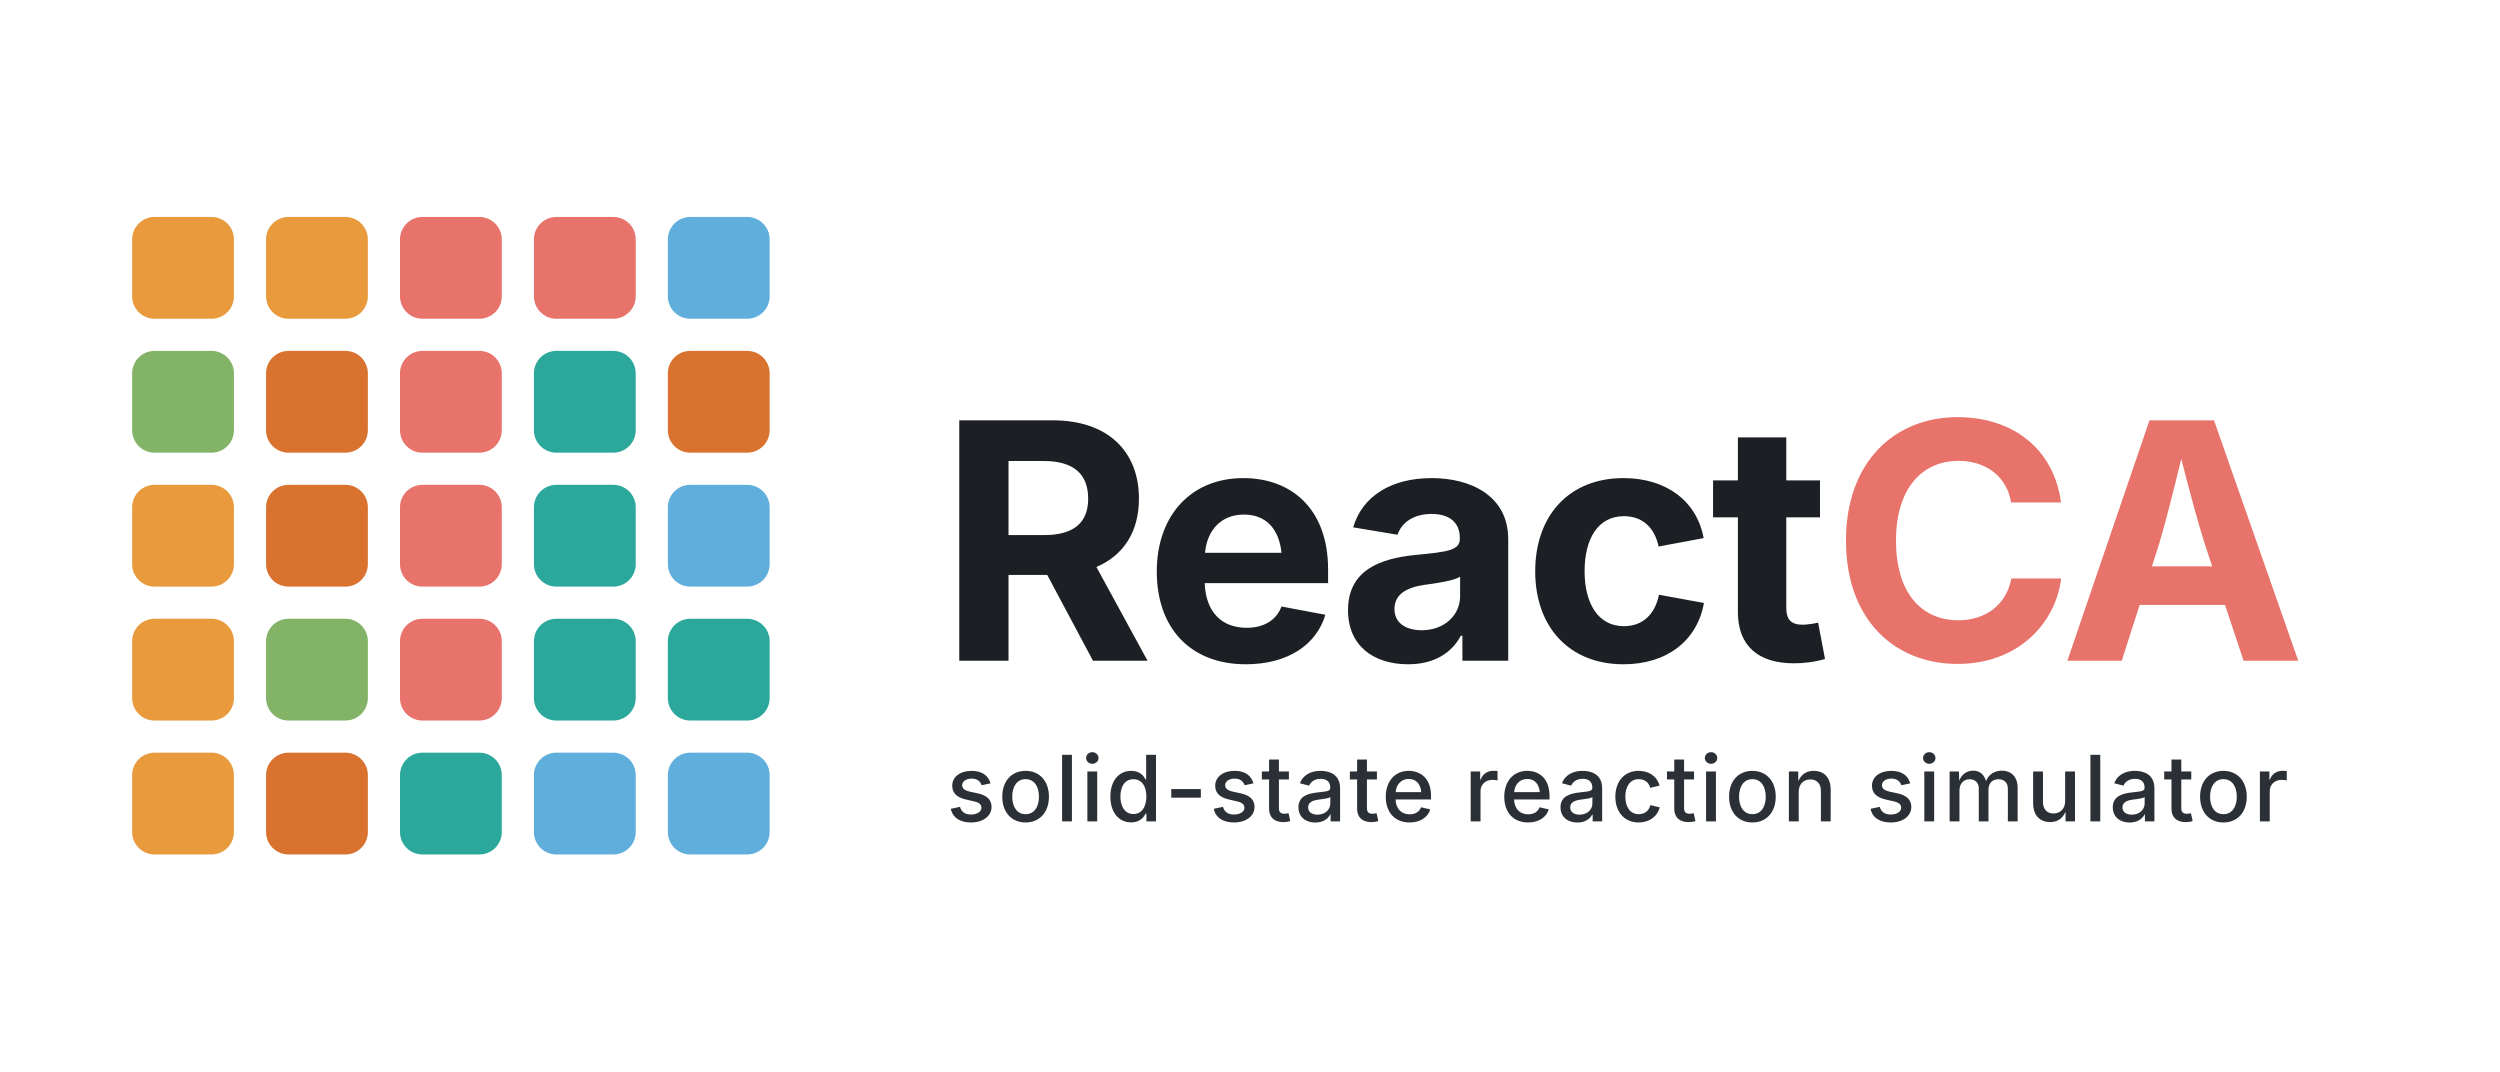
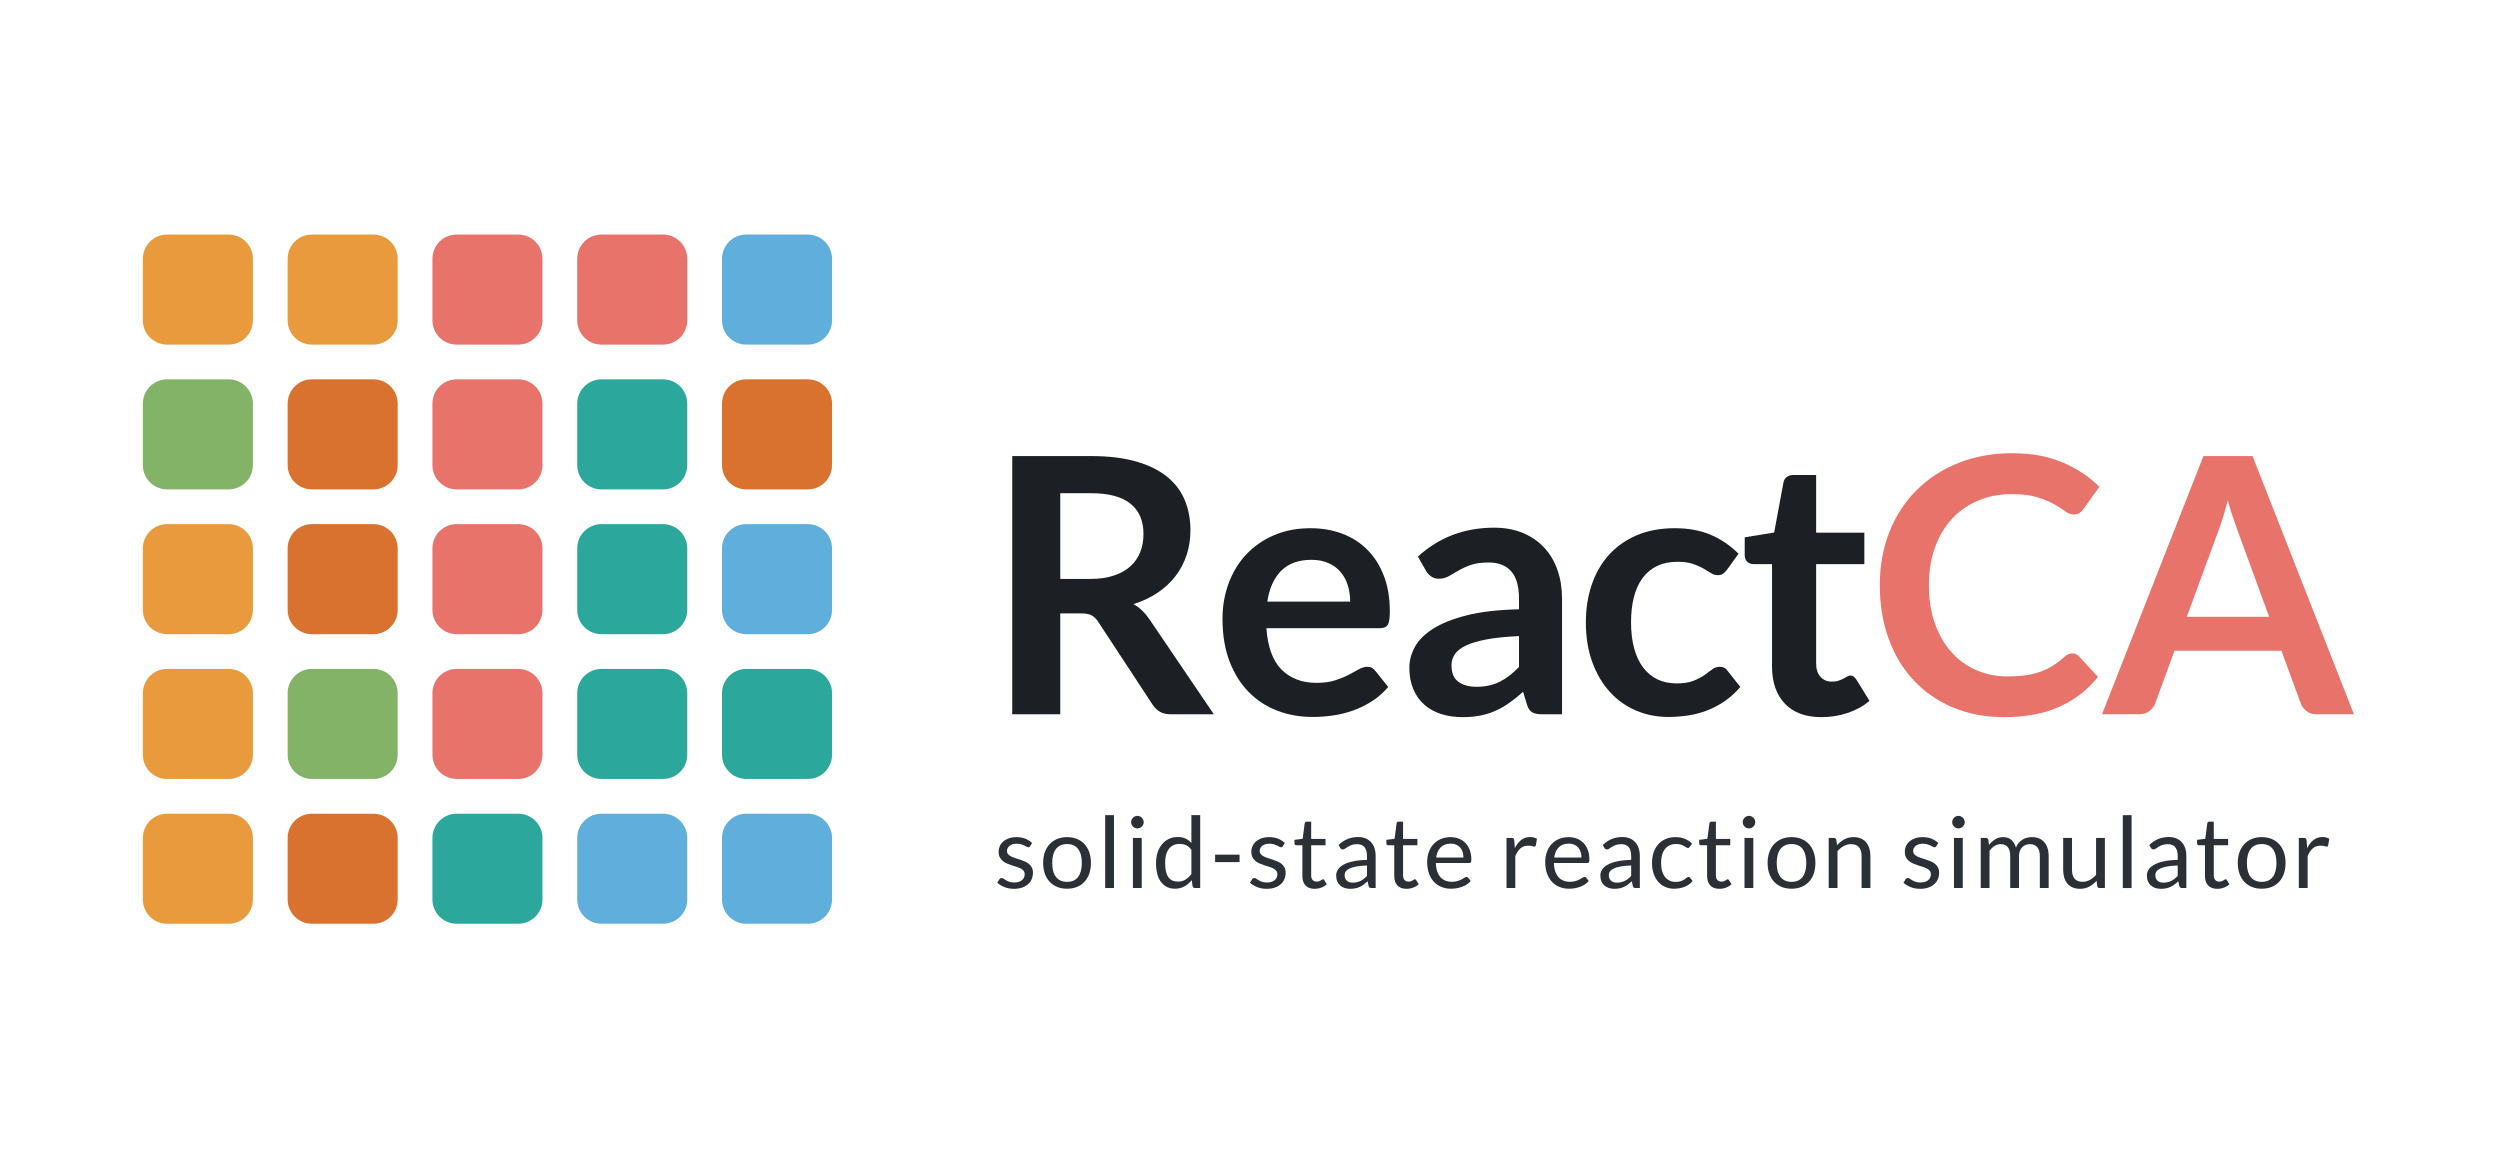
- <svg xmlns="http://www.w3.org/2000/svg" width="560" height="240" viewBox="0 0 560 240">
+ <svg xmlns="http://www.w3.org/2000/svg" width="518" height="240" viewBox="0 0 518 240">
  <rect x="29.60" y="48.60" width="22.80" height="22.80" rx="5.02" ry="5.02" fill="#E89A3C" />
  <rect x="29.60" y="78.60" width="22.80" height="22.80" rx="5.02" ry="5.02" fill="#82B366" />
  <rect x="29.60" y="108.60" width="22.80" height="22.80" rx="5.02" ry="5.02" fill="#E89A3C" />
  <rect x="29.60" y="138.60" width="22.80" height="22.80" rx="5.02" ry="5.02" fill="#E89A3C" />
  <rect x="29.60" y="168.60" width="22.80" height="22.80" rx="5.02" ry="5.02" fill="#E89A3C" />
  <rect x="59.60" y="48.60" width="22.80" height="22.80" rx="5.02" ry="5.02" fill="#E89A3C" />
  <rect x="59.60" y="78.60" width="22.80" height="22.80" rx="5.02" ry="5.02" fill="#D9722F" />
  <rect x="59.60" y="108.60" width="22.80" height="22.80" rx="5.02" ry="5.02" fill="#D9722F" />
  <rect x="59.60" y="138.60" width="22.80" height="22.80" rx="5.02" ry="5.02" fill="#82B366" />
  <rect x="59.60" y="168.60" width="22.80" height="22.80" rx="5.02" ry="5.02" fill="#D9722F" />
  <rect x="89.60" y="48.60" width="22.80" height="22.80" rx="5.02" ry="5.02" fill="#E8736B" />
  <rect x="89.60" y="78.60" width="22.80" height="22.80" rx="5.02" ry="5.02" fill="#E8736B" />
  <rect x="89.60" y="108.60" width="22.80" height="22.80" rx="5.02" ry="5.02" fill="#E8736B" />
  <rect x="89.60" y="138.60" width="22.80" height="22.80" rx="5.02" ry="5.02" fill="#E8736B" />
  <rect x="89.60" y="168.60" width="22.80" height="22.80" rx="5.02" ry="5.02" fill="#2BA89B" />
  <rect x="119.60" y="48.60" width="22.80" height="22.80" rx="5.02" ry="5.02" fill="#E8736B" />
  <rect x="119.60" y="78.60" width="22.80" height="22.80" rx="5.02" ry="5.02" fill="#2BA89B" />
  <rect x="119.60" y="108.60" width="22.80" height="22.80" rx="5.02" ry="5.02" fill="#2BA89B" />
  <rect x="119.60" y="138.60" width="22.80" height="22.80" rx="5.02" ry="5.02" fill="#2BA89B" />
  <rect x="119.60" y="168.60" width="22.80" height="22.80" rx="5.02" ry="5.02" fill="#5FAEDC" />
  <rect x="149.60" y="48.60" width="22.80" height="22.80" rx="5.02" ry="5.02" fill="#5FAEDC" />
  <rect x="149.60" y="78.60" width="22.80" height="22.80" rx="5.02" ry="5.02" fill="#D9722F" />
  <rect x="149.60" y="108.60" width="22.80" height="22.80" rx="5.02" ry="5.02" fill="#5FAEDC" />
  <rect x="149.60" y="138.60" width="22.80" height="22.80" rx="5.02" ry="5.02" fill="#2BA89B" />
  <rect x="149.60" y="168.60" width="22.80" height="22.80" rx="5.02" ry="5.02" fill="#5FAEDC" />
-   <text x="210" y="148" font-family="Inter, 'Helvetica Neue', Helvetica, Arial, sans-serif" font-size="74" font-weight="700" fill="#1C1F24" letter-spacing="-1.5">React<tspan fill="#E8736B">CA</tspan>
-   </text>
-   <text x="212" y="184" font-family="Inter, 'Helvetica Neue', Helvetica, Arial, sans-serif" font-size="20.5" font-weight="500" fill="#2B2F36" letter-spacing="0.5">solid-state reaction simulator</text>
+   <path d="M424 565V0H155V1446H596Q744 1446 849.5 1415.5Q955 1385 1022.5 1330.0Q1090 1275 1121.5 1198.5Q1153 1122 1153 1030Q1153 957 1131.5 892.0Q1110 827 1069.5 774.0Q1029 721 969.5 681.0Q910 641 834 617Q885 588 922 534L1284 0H1042Q1007 0 982.5 14.0Q958 28 941 54L637 517Q620 543 599.5 554.0Q579 565 539 565ZM424 758H592Q668 758 724.5 777.0Q781 796 817.5 829.5Q854 863 872.0 909.0Q890 955 890 1010Q890 1120 817.5 1179.0Q745 1238 596 1238H424Z" transform="translate(204.00,148.00) scale(0.037,-0.037)" fill="#1C1F24" />
+   <path d="M556 1042Q653 1042 734.5 1011.0Q816 980 875.0 920.5Q934 861 967.0 774.5Q1000 688 1000 577Q1000 549 997.5 530.5Q995 512 988.5 501.5Q982 491 971.0 486.5Q960 482 943 482H309Q320 324 394.0 250.0Q468 176 590 176Q650 176 693.5 190.0Q737 204 769.5 221.0Q802 238 826.5 252.0Q851 266 874 266Q889 266 900.0 260.0Q911 254 919 243L991 153Q950 105 899.0 72.5Q848 40 792.5 20.5Q737 1 679.5 -7.0Q622 -15 568 -15Q461 -15 369.0 20.5Q277 56 209.0 125.5Q141 195 102.0 297.5Q63 400 63 535Q63 640 97.0 732.5Q131 825 194.5 893.5Q258 962 349.5 1002.0Q441 1042 556 1042ZM561 865Q453 865 392.0 804.0Q331 743 314 631H778Q778 679 765.0 721.5Q752 764 725.0 796.0Q698 828 657.0 846.5Q616 865 561 865Z" transform="translate(250.97,148.00) scale(0.037,-0.037)" fill="#1C1F24" />
+   <path d="M936 0H825Q790 0 770.0 10.5Q750 21 740 53L718 126Q679 91 641.5 64.5Q604 38 564.0 20.0Q524 2 479.0 -7.0Q434 -16 379 -16Q314 -16 259.0 1.5Q204 19 164.5 54.0Q125 89 103.0 141.0Q81 193 81 262Q81 320 111.5 376.5Q142 433 213.0 478.5Q284 524 402.0 554.0Q520 584 695 588V648Q695 751 651.5 800.5Q608 850 525 850Q465 850 425.0 836.0Q385 822 355.5 804.5Q326 787 301.0 773.0Q276 759 246 759Q221 759 203.0 772.0Q185 785 174 804L129 883Q306 1045 556 1045Q646 1045 716.5 1015.5Q787 986 836.0 933.5Q885 881 910.5 808.0Q936 735 936 648ZM456 154Q494 154 526.0 161.0Q558 168 586.5 182.0Q615 196 641.5 216.5Q668 237 695 265V438Q587 433 514.5 419.5Q442 406 398.0 385.0Q354 364 335.5 336.0Q317 308 317 275Q317 210 355.5 182.0Q394 154 456 154Z" transform="translate(289.02,148.00) scale(0.037,-0.037)" fill="#1C1F24" />
+   <path d="M853 809Q842 795 831.5 787.0Q821 779 801 779Q782 779 764.0 790.5Q746 802 721.0 816.5Q696 831 661.5 842.5Q627 854 576 854Q511 854 462.0 830.5Q413 807 380.5 763.0Q348 719 332.0 656.5Q316 594 316 515Q316 433 333.5 369.0Q351 305 384.0 261.5Q417 218 464.0 195.5Q511 173 570 173Q629 173 665.5 187.5Q702 202 727.0 219.5Q752 237 770.5 251.5Q789 266 812 266Q842 266 857 243L928 153Q887 105 839.0 72.5Q791 40 739.5 20.5Q688 1 633.0 -7.0Q578 -15 524 -15Q429 -15 345.0 20.5Q261 56 198.5 124.0Q136 192 99.5 290.5Q63 389 63 515Q63 628 95.5 724.5Q128 821 191.0 891.5Q254 962 347.0 1002.0Q440 1042 561 1042Q676 1042 762.5 1005.0Q849 968 918 899Z" transform="translate(326.26,148.00) scale(0.037,-0.037)" fill="#1C1F24" />
+   <path d="M469 -16Q336 -16 264.0 59.5Q192 135 192 268V841H88Q68 841 53.5 854.0Q39 867 39 893V991L204 1018L256 1298Q260 1318 274.5 1329.0Q289 1340 311 1340H439V1017H709V841H439V285Q439 237 463.0 210.0Q487 183 527 183Q550 183 565.5 188.5Q581 194 592.5 200.0Q604 206 613.0 211.5Q622 217 631 217Q642 217 649.0 211.5Q656 206 664 195L738 75Q684 30 614.0 7.0Q544 -16 469 -16Z" transform="translate(360.06,148.00) scale(0.037,-0.037)" fill="#1C1F24" />
+   <path d="M1140 341Q1162 341 1178 324L1284 209Q1196 100 1067.5 42.0Q939 -16 759 -16Q598 -16 469.5 39.0Q341 94 250.0 192.0Q159 290 110.5 426.0Q62 562 62 723Q62 886 116.0 1021.5Q170 1157 268.0 1255.0Q366 1353 502.5 1407.5Q639 1462 804 1462Q965 1462 1085.5 1410.5Q1206 1359 1292 1274L1202 1149Q1194 1137 1181.5 1128.0Q1169 1119 1147 1119Q1124 1119 1100.0 1137.0Q1076 1155 1039.0 1176.0Q1002 1197 945.5 1215.0Q889 1233 802 1233Q700 1233 614.5 1197.5Q529 1162 467.5 1096.0Q406 1030 371.5 935.5Q337 841 337 723Q337 601 371.5 506.0Q406 411 465.0 346.0Q524 281 604.0 246.5Q684 212 776 212Q831 212 875.5 218.0Q920 224 957.5 237.0Q995 250 1028.5 270.5Q1062 291 1095 321Q1105 330 1116.0 335.5Q1127 341 1140 341Z" transform="translate(387.20,148.00) scale(0.037,-0.037)" fill="#E8736B" />
+   <path d="M1417 0H1209Q1174 0 1151.5 17.5Q1129 35 1119 61L1011 356H412L304 61Q296 38 272.5 19.0Q249 0 215 0H6L574 1446H849ZM481 546H942L766 1027Q754 1059 739.5 1102.5Q725 1146 711 1197Q697 1146 683.5 1102.0Q670 1058 657 1025Z" transform="translate(435.31,148.00) scale(0.037,-0.037)" fill="#E8736B" />
+   <path d="M726 846Q714 824 689 824Q674 824 655.0 835.0Q636 846 608.5 859.5Q581 873 543.0 884.5Q505 896 453 896Q408 896 372.0 884.5Q336 873 310.5 853.0Q285 833 271.5 806.5Q258 780 258 749Q258 710 280.5 684.0Q303 658 340.0 639.0Q377 620 424.0 605.5Q471 591 520.5 574.5Q570 558 617.0 538.0Q664 518 701.0 488.0Q738 458 760.5 414.5Q783 371 783 310Q783 240 758.0 180.5Q733 121 684.0 77.5Q635 34 564.0 9.0Q493 -16 400 -16Q294 -16 208.0 18.5Q122 53 62 107L104 175Q112 188 123.0 195.0Q134 202 152 202Q170 202 190.0 188.0Q210 174 238.5 157.0Q267 140 307.5 126.0Q348 112 409 112Q461 112 500.0 125.5Q539 139 565.0 162.0Q591 185 603.5 215.0Q616 245 616 279Q616 321 593.5 348.5Q571 376 534.0 395.5Q497 415 449.5 429.5Q402 444 352.5 460.0Q303 476 255.5 496.5Q208 517 171.0 548.0Q134 579 111.5 624.5Q89 670 89 735Q89 793 113.0 846.5Q137 900 183.0 940.5Q229 981 296.0 1005.0Q363 1029 449 1029Q549 1029 628.5 997.5Q708 966 766 911Z" transform="translate(206.00,184.00) scale(0.01025,-0.01025)" fill="#2B2F36" />
+   <path d="M556 1029Q667 1029 756.5 992.0Q846 955 908.5 887.0Q971 819 1004.5 722.5Q1038 626 1038 507Q1038 387 1004.5 291.0Q971 195 908.5 127.0Q846 59 756.5 22.5Q667 -14 556 -14Q445 -14 355.5 22.5Q266 59 203.0 127.0Q140 195 106.0 291.0Q72 387 72 507Q72 626 106.0 722.5Q140 819 203.0 887.0Q266 955 355.5 992.0Q445 1029 556 1029ZM556 125Q706 125 780.0 225.5Q854 326 854 506Q854 687 780.0 788.0Q706 889 556 889Q480 889 424.0 863.0Q368 837 330.5 788.0Q293 739 274.5 667.5Q256 596 256 506Q256 416 274.5 345.0Q293 274 330.5 225.5Q368 177 424.0 151.0Q480 125 556 125Z" transform="translate(215.40,184.00) scale(0.01025,-0.01025)" fill="#2B2F36" />
+   <path d="M344 1473V0H166V1473Z" transform="translate(227.29,184.00) scale(0.01025,-0.01025)" fill="#2B2F36" />
+   <path d="M344 1013V0H166V1013ZM384 1331Q384 1305 373.5 1282.5Q363 1260 345.5 1242.5Q328 1225 305.0 1215.0Q282 1205 256 1205Q230 1205 207.5 1215.0Q185 1225 167.5 1242.5Q150 1260 140.0 1282.5Q130 1305 130 1331Q130 1357 140.0 1380.5Q150 1404 167.5 1421.5Q185 1439 207.5 1449.0Q230 1459 256 1459Q282 1459 305.0 1449.0Q328 1439 345.5 1421.5Q363 1404 373.5 1380.5Q384 1357 384 1331Z" transform="translate(233.04,184.00) scale(0.01025,-0.01025)" fill="#2B2F36" />
+   <path d="M859 0Q821 0 811 37L795 160Q730 81 646.5 33.5Q563 -14 455 -14Q368 -14 297.0 19.5Q226 53 176.0 118.0Q126 183 99.0 280.0Q72 377 72 503Q72 615 102.0 711.5Q132 808 188.5 879.0Q245 950 326.0 990.5Q407 1031 510 1031Q603 1031 669.0 999.5Q735 968 787 911V1473H965V0ZM514 130Q601 130 666.5 170.0Q732 210 787 283V773Q738 839 679.5 865.5Q621 892 550 892Q408 892 332.0 791.0Q256 690 256 503Q256 404 273.0 333.5Q290 263 323.0 217.5Q356 172 404.0 151.0Q452 130 514 130Z" transform="translate(238.79,184.00) scale(0.01025,-0.01025)" fill="#2B2F36" />
+   <path d="M100 675H594V524H100Z" transform="translate(250.75,184.00) scale(0.01025,-0.01025)" fill="#2B2F36" />
+   <path d="M726 846Q714 824 689 824Q674 824 655.0 835.0Q636 846 608.5 859.5Q581 873 543.0 884.5Q505 896 453 896Q408 896 372.0 884.5Q336 873 310.5 853.0Q285 833 271.5 806.5Q258 780 258 749Q258 710 280.5 684.0Q303 658 340.0 639.0Q377 620 424.0 605.5Q471 591 520.5 574.5Q570 558 617.0 538.0Q664 518 701.0 488.0Q738 458 760.5 414.5Q783 371 783 310Q783 240 758.0 180.5Q733 121 684.0 77.5Q635 34 564.0 9.0Q493 -16 400 -16Q294 -16 208.0 18.5Q122 53 62 107L104 175Q112 188 123.0 195.0Q134 202 152 202Q170 202 190.0 188.0Q210 174 238.5 157.0Q267 140 307.5 126.0Q348 112 409 112Q461 112 500.0 125.5Q539 139 565.0 162.0Q591 185 603.5 215.0Q616 245 616 279Q616 321 593.5 348.5Q571 376 534.0 395.5Q497 415 449.5 429.5Q402 444 352.5 460.0Q303 476 255.5 496.5Q208 517 171.0 548.0Q134 579 111.5 624.5Q89 670 89 735Q89 793 113.0 846.5Q137 900 183.0 940.5Q229 981 296.0 1005.0Q363 1029 449 1029Q549 1029 628.5 997.5Q708 966 766 911Z" transform="translate(258.36,184.00) scale(0.01025,-0.01025)" fill="#2B2F36" />
+   <path d="M453 -16Q333 -16 268.5 51.0Q204 118 204 244V864H82Q66 864 55.0 873.5Q44 883 44 903V974L210 995L251 1308Q253 1323 264.0 1332.5Q275 1342 292 1342H382V993H672V864H382V256Q382 192 413.0 161.0Q444 130 493 130Q521 130 541.5 137.5Q562 145 577.0 154.0Q592 163 602.5 170.5Q613 178 621 178Q635 178 646 161L698 76Q652 33 587.0 8.5Q522 -16 453 -16Z" transform="translate(267.76,184.00) scale(0.01025,-0.01025)" fill="#2B2F36" />
+   <path d="M890 0H811Q785 0 769.0 8.0Q753 16 748 42L728 136Q688 100 650.0 71.5Q612 43 570.0 23.5Q528 4 480.5 -6.0Q433 -16 375 -16Q316 -16 264.5 0.5Q213 17 175.0 50.0Q137 83 114.5 133.5Q92 184 92 253Q92 313 125.0 368.5Q158 424 231.5 467.0Q305 510 424.0 537.5Q543 565 715 569V648Q715 766 664.5 826.5Q614 887 515 887Q450 887 405.5 870.5Q361 854 328.5 833.5Q296 813 272.5 796.5Q249 780 226 780Q208 780 194.5 789.5Q181 799 173 813L141 870Q225 951 322.0 991.0Q419 1031 537 1031Q622 1031 688.0 1003.0Q754 975 799.0 925.0Q844 875 867.0 804.0Q890 733 890 648ZM428 109Q475 109 514.0 118.5Q553 128 587.5 145.5Q622 163 653.5 188.0Q685 213 715 245V456Q592 452 506.0 436.5Q420 421 366.0 396.0Q312 371 287.5 337.0Q263 303 263 261Q263 221 276.0 192.0Q289 163 311.0 144.5Q333 126 363.0 117.5Q393 109 428 109Z" transform="translate(275.91,184.00) scale(0.01025,-0.01025)" fill="#2B2F36" />
+   <path d="M453 -16Q333 -16 268.5 51.0Q204 118 204 244V864H82Q66 864 55.0 873.5Q44 883 44 903V974L210 995L251 1308Q253 1323 264.0 1332.5Q275 1342 292 1342H382V993H672V864H382V256Q382 192 413.0 161.0Q444 130 493 130Q521 130 541.5 137.5Q562 145 577.0 154.0Q592 163 602.5 170.5Q613 178 621 178Q635 178 646 161L698 76Q652 33 587.0 8.5Q522 -16 453 -16Z" transform="translate(286.80,184.00) scale(0.01025,-0.01025)" fill="#2B2F36" />
+   <path d="M547 1029Q638 1029 715.0 998.5Q792 968 848.0 910.5Q904 853 935.5 768.5Q967 684 967 576Q967 534 958.0 520.0Q949 506 924 506H250Q252 410 276.0 339.0Q300 268 342.0 220.5Q384 173 442.0 149.5Q500 126 572 126Q639 126 687.5 141.5Q736 157 771.0 175.0Q806 193 829.5 208.5Q853 224 870 224Q892 224 904 207L954 142Q921 102 875.0 72.5Q829 43 776.5 24.0Q724 5 668.0 -4.5Q612 -14 557 -14Q452 -14 363.5 21.5Q275 57 210.5 125.5Q146 194 110.0 295.0Q74 396 74 527Q74 633 106.5 725.0Q139 817 200.0 884.5Q261 952 349.0 990.5Q437 1029 547 1029ZM551 898Q422 898 348.0 823.5Q274 749 256 617H807Q807 679 790.0 730.5Q773 782 740.0 819.5Q707 857 659.5 877.5Q612 898 551 898Z" transform="translate(294.95,184.00) scale(0.01025,-0.01025)" fill="#2B2F36" />
+   <path d="M146 0V1013H248Q277 1013 288.0 1002.0Q299 991 303 964L315 806Q367 912 443.5 971.5Q520 1031 623 1031Q665 1031 699.0 1021.5Q733 1012 762 995L739 862Q732 837 708 837Q694 837 665.0 846.5Q636 856 584 856Q491 856 428.5 802.0Q366 748 324 645V0Z" transform="translate(310.65,184.00) scale(0.01025,-0.01025)" fill="#2B2F36" />
+   <path d="M547 1029Q638 1029 715.0 998.5Q792 968 848.0 910.5Q904 853 935.5 768.5Q967 684 967 576Q967 534 958.0 520.0Q949 506 924 506H250Q252 410 276.0 339.0Q300 268 342.0 220.5Q384 173 442.0 149.5Q500 126 572 126Q639 126 687.5 141.5Q736 157 771.0 175.0Q806 193 829.5 208.5Q853 224 870 224Q892 224 904 207L954 142Q921 102 875.0 72.5Q829 43 776.5 24.0Q724 5 668.0 -4.5Q612 -14 557 -14Q452 -14 363.5 21.5Q275 57 210.5 125.5Q146 194 110.0 295.0Q74 396 74 527Q74 633 106.5 725.0Q139 817 200.0 884.5Q261 952 349.0 990.5Q437 1029 547 1029ZM551 898Q422 898 348.0 823.5Q274 749 256 617H807Q807 679 790.0 730.5Q773 782 740.0 819.5Q707 857 659.5 877.5Q612 898 551 898Z" transform="translate(319.41,184.00) scale(0.01025,-0.01025)" fill="#2B2F36" />
+   <path d="M890 0H811Q785 0 769.0 8.0Q753 16 748 42L728 136Q688 100 650.0 71.5Q612 43 570.0 23.5Q528 4 480.5 -6.0Q433 -16 375 -16Q316 -16 264.5 0.5Q213 17 175.0 50.0Q137 83 114.5 133.5Q92 184 92 253Q92 313 125.0 368.5Q158 424 231.5 467.0Q305 510 424.0 537.5Q543 565 715 569V648Q715 766 664.5 826.5Q614 887 515 887Q450 887 405.5 870.5Q361 854 328.5 833.5Q296 813 272.5 796.5Q249 780 226 780Q208 780 194.5 789.5Q181 799 173 813L141 870Q225 951 322.0 991.0Q419 1031 537 1031Q622 1031 688.0 1003.0Q754 975 799.0 925.0Q844 875 867.0 804.0Q890 733 890 648ZM428 109Q475 109 514.0 118.5Q553 128 587.5 145.5Q622 163 653.5 188.0Q685 213 715 245V456Q592 452 506.0 436.5Q420 421 366.0 396.0Q312 371 287.5 337.0Q263 303 263 261Q263 221 276.0 192.0Q289 163 311.0 144.5Q333 126 363.0 117.5Q393 109 428 109Z" transform="translate(330.65,184.00) scale(0.01025,-0.01025)" fill="#2B2F36" />
+   <path d="M837 833Q829 822 821.0 816.0Q813 810 798 810Q783 810 765.5 822.5Q748 835 721.0 850.0Q694 865 655.5 877.5Q617 890 561 890Q487 890 430.0 863.5Q373 837 334.5 787.0Q296 737 276.5 666.0Q257 595 257 507Q257 415 278.0 343.5Q299 272 337.0 223.5Q375 175 429.5 149.5Q484 124 552 124Q617 124 659.0 139.5Q701 155 729.0 174.0Q757 193 775.0 208.5Q793 224 811 224Q834 224 845 207L895 142Q829 61 730.0 23.5Q631 -14 521 -14Q426 -14 344.5 21.0Q263 56 203.0 122.5Q143 189 108.5 286.0Q74 383 74 507Q74 620 105.5 716.0Q137 812 197.5 881.5Q258 951 347.0 990.0Q436 1029 551 1029Q657 1029 739.0 994.5Q821 960 884 897Z" transform="translate(341.54,184.00) scale(0.01025,-0.01025)" fill="#2B2F36" />
+   <path d="M453 -16Q333 -16 268.5 51.0Q204 118 204 244V864H82Q66 864 55.0 873.5Q44 883 44 903V974L210 995L251 1308Q253 1323 264.0 1332.5Q275 1342 292 1342H382V993H672V864H382V256Q382 192 413.0 161.0Q444 130 493 130Q521 130 541.5 137.5Q562 145 577.0 154.0Q592 163 602.5 170.5Q613 178 621 178Q635 178 646 161L698 76Q652 33 587.0 8.5Q522 -16 453 -16Z" transform="translate(351.62,184.00) scale(0.01025,-0.01025)" fill="#2B2F36" />
+   <path d="M344 1013V0H166V1013ZM384 1331Q384 1305 373.5 1282.5Q363 1260 345.5 1242.5Q328 1225 305.0 1215.0Q282 1205 256 1205Q230 1205 207.5 1215.0Q185 1225 167.5 1242.5Q150 1260 140.0 1282.5Q130 1305 130 1331Q130 1357 140.0 1380.5Q150 1404 167.5 1421.5Q185 1439 207.5 1449.0Q230 1459 256 1459Q282 1459 305.0 1449.0Q328 1439 345.5 1421.5Q363 1404 373.5 1380.5Q384 1357 384 1331Z" transform="translate(359.76,184.00) scale(0.01025,-0.01025)" fill="#2B2F36" />
+   <path d="M556 1029Q667 1029 756.5 992.0Q846 955 908.5 887.0Q971 819 1004.5 722.5Q1038 626 1038 507Q1038 387 1004.5 291.0Q971 195 908.5 127.0Q846 59 756.5 22.5Q667 -14 556 -14Q445 -14 355.5 22.5Q266 59 203.0 127.0Q140 195 106.0 291.0Q72 387 72 507Q72 626 106.0 722.5Q140 819 203.0 887.0Q266 955 355.5 992.0Q445 1029 556 1029ZM556 125Q706 125 780.0 225.5Q854 326 854 506Q854 687 780.0 788.0Q706 889 556 889Q480 889 424.0 863.0Q368 837 330.5 788.0Q293 739 274.5 667.5Q256 596 256 506Q256 416 274.5 345.0Q293 274 330.5 225.5Q368 177 424.0 151.0Q480 125 556 125Z" transform="translate(365.51,184.00) scale(0.01025,-0.01025)" fill="#2B2F36" />
+   <path d="M146 0V1013H252Q290 1013 300 976L314 866Q380 939 461.5 984.0Q543 1029 650 1029Q733 1029 796.5 1001.5Q860 974 902.5 923.5Q945 873 967.0 802.0Q989 731 989 645V0H811V645Q811 760 758.5 823.5Q706 887 598 887Q519 887 450.5 849.0Q382 811 324 746V0Z" transform="translate(377.41,184.00) scale(0.01025,-0.01025)" fill="#2B2F36" />
+   <path d="M726 846Q714 824 689 824Q674 824 655.0 835.0Q636 846 608.5 859.5Q581 873 543.0 884.5Q505 896 453 896Q408 896 372.0 884.5Q336 873 310.5 853.0Q285 833 271.5 806.5Q258 780 258 749Q258 710 280.5 684.0Q303 658 340.0 639.0Q377 620 424.0 605.5Q471 591 520.5 574.5Q570 558 617.0 538.0Q664 518 701.0 488.0Q738 458 760.5 414.5Q783 371 783 310Q783 240 758.0 180.5Q733 121 684.0 77.5Q635 34 564.0 9.0Q493 -16 400 -16Q294 -16 208.0 18.5Q122 53 62 107L104 175Q112 188 123.0 195.0Q134 202 152 202Q170 202 190.0 188.0Q210 174 238.5 157.0Q267 140 307.5 126.0Q348 112 409 112Q461 112 500.0 125.5Q539 139 565.0 162.0Q591 185 603.5 215.0Q616 245 616 279Q616 321 593.5 348.5Q571 376 534.0 395.5Q497 415 449.5 429.5Q402 444 352.5 460.0Q303 476 255.5 496.5Q208 517 171.0 548.0Q134 579 111.5 624.5Q89 670 89 735Q89 793 113.0 846.5Q137 900 183.0 940.5Q229 981 296.0 1005.0Q363 1029 449 1029Q549 1029 628.5 997.5Q708 966 766 911Z" transform="translate(393.76,184.00) scale(0.01025,-0.01025)" fill="#2B2F36" />
+   <path d="M344 1013V0H166V1013ZM384 1331Q384 1305 373.5 1282.5Q363 1260 345.5 1242.5Q328 1225 305.0 1215.0Q282 1205 256 1205Q230 1205 207.5 1215.0Q185 1225 167.5 1242.5Q150 1260 140.0 1282.5Q130 1305 130 1331Q130 1357 140.0 1380.5Q150 1404 167.5 1421.5Q185 1439 207.5 1449.0Q230 1459 256 1459Q282 1459 305.0 1449.0Q328 1439 345.5 1421.5Q363 1404 373.5 1380.5Q384 1357 384 1331Z" transform="translate(403.16,184.00) scale(0.01025,-0.01025)" fill="#2B2F36" />
+   <path d="M146 0V1013H252Q290 1013 300 976L313 872Q369 941 438.5 985.0Q508 1029 600 1029Q703 1029 766.5 972.0Q830 915 858 818Q879 873 913.5 913.0Q948 953 991.0 979.0Q1034 1005 1082.5 1017.0Q1131 1029 1181 1029Q1261 1029 1323.5 1003.5Q1386 978 1429.5 929.0Q1473 880 1496.0 808.5Q1519 737 1519 645V0H1341V645Q1341 764 1289.0 825.5Q1237 887 1138 887Q1094 887 1054.5 871.5Q1015 856 985.0 826.0Q955 796 937.5 750.5Q920 705 920 645V0H742V645Q742 767 693.0 827.0Q644 887 550 887Q484 887 427.5 851.5Q371 816 324 755V0Z" transform="translate(408.91,184.00) scale(0.01025,-0.01025)" fill="#2B2F36" />
+   <path d="M300 1013V367Q300 252 353.0 189.0Q406 126 513 126Q591 126 660.0 163.0Q729 200 787 266V1013H965V0H859Q821 0 811 37L797 146Q731 73 649.0 28.5Q567 -16 461 -16Q378 -16 314.5 11.5Q251 39 208.0 89.0Q165 139 143.5 210.0Q122 281 122 367V1013Z" transform="translate(426.24,184.00) scale(0.01025,-0.01025)" fill="#2B2F36" />
+   <path d="M344 1473V0H166V1473Z" transform="translate(438.14,184.00) scale(0.01025,-0.01025)" fill="#2B2F36" />
+   <path d="M890 0H811Q785 0 769.0 8.0Q753 16 748 42L728 136Q688 100 650.0 71.5Q612 43 570.0 23.5Q528 4 480.5 -6.0Q433 -16 375 -16Q316 -16 264.5 0.5Q213 17 175.0 50.0Q137 83 114.5 133.5Q92 184 92 253Q92 313 125.0 368.5Q158 424 231.5 467.0Q305 510 424.0 537.5Q543 565 715 569V648Q715 766 664.5 826.5Q614 887 515 887Q450 887 405.5 870.5Q361 854 328.5 833.5Q296 813 272.5 796.5Q249 780 226 780Q208 780 194.5 789.5Q181 799 173 813L141 870Q225 951 322.0 991.0Q419 1031 537 1031Q622 1031 688.0 1003.0Q754 975 799.0 925.0Q844 875 867.0 804.0Q890 733 890 648ZM428 109Q475 109 514.0 118.5Q553 128 587.5 145.5Q622 163 653.5 188.0Q685 213 715 245V456Q592 452 506.0 436.5Q420 421 366.0 396.0Q312 371 287.5 337.0Q263 303 263 261Q263 221 276.0 192.0Q289 163 311.0 144.5Q333 126 363.0 117.5Q393 109 428 109Z" transform="translate(443.89,184.00) scale(0.01025,-0.01025)" fill="#2B2F36" />
+   <path d="M453 -16Q333 -16 268.5 51.0Q204 118 204 244V864H82Q66 864 55.0 873.5Q44 883 44 903V974L210 995L251 1308Q253 1323 264.0 1332.5Q275 1342 292 1342H382V993H672V864H382V256Q382 192 413.0 161.0Q444 130 493 130Q521 130 541.5 137.5Q562 145 577.0 154.0Q592 163 602.5 170.5Q613 178 621 178Q635 178 646 161L698 76Q652 33 587.0 8.5Q522 -16 453 -16Z" transform="translate(454.78,184.00) scale(0.01025,-0.01025)" fill="#2B2F36" />
+   <path d="M556 1029Q667 1029 756.5 992.0Q846 955 908.5 887.0Q971 819 1004.5 722.5Q1038 626 1038 507Q1038 387 1004.5 291.0Q971 195 908.5 127.0Q846 59 756.5 22.5Q667 -14 556 -14Q445 -14 355.5 22.5Q266 59 203.0 127.0Q140 195 106.0 291.0Q72 387 72 507Q72 626 106.0 722.5Q140 819 203.0 887.0Q266 955 355.5 992.0Q445 1029 556 1029ZM556 125Q706 125 780.0 225.5Q854 326 854 506Q854 687 780.0 788.0Q706 889 556 889Q480 889 424.0 863.0Q368 837 330.5 788.0Q293 739 274.5 667.5Q256 596 256 506Q256 416 274.5 345.0Q293 274 330.5 225.5Q368 177 424.0 151.0Q480 125 556 125Z" transform="translate(462.93,184.00) scale(0.01025,-0.01025)" fill="#2B2F36" />
+   <path d="M146 0V1013H248Q277 1013 288.0 1002.0Q299 991 303 964L315 806Q367 912 443.5 971.5Q520 1031 623 1031Q665 1031 699.0 1021.5Q733 1012 762 995L739 862Q732 837 708 837Q694 837 665.0 846.5Q636 856 584 856Q491 856 428.5 802.0Q366 748 324 645V0Z" transform="translate(474.82,184.00) scale(0.01025,-0.01025)" fill="#2B2F36" />
</svg>
